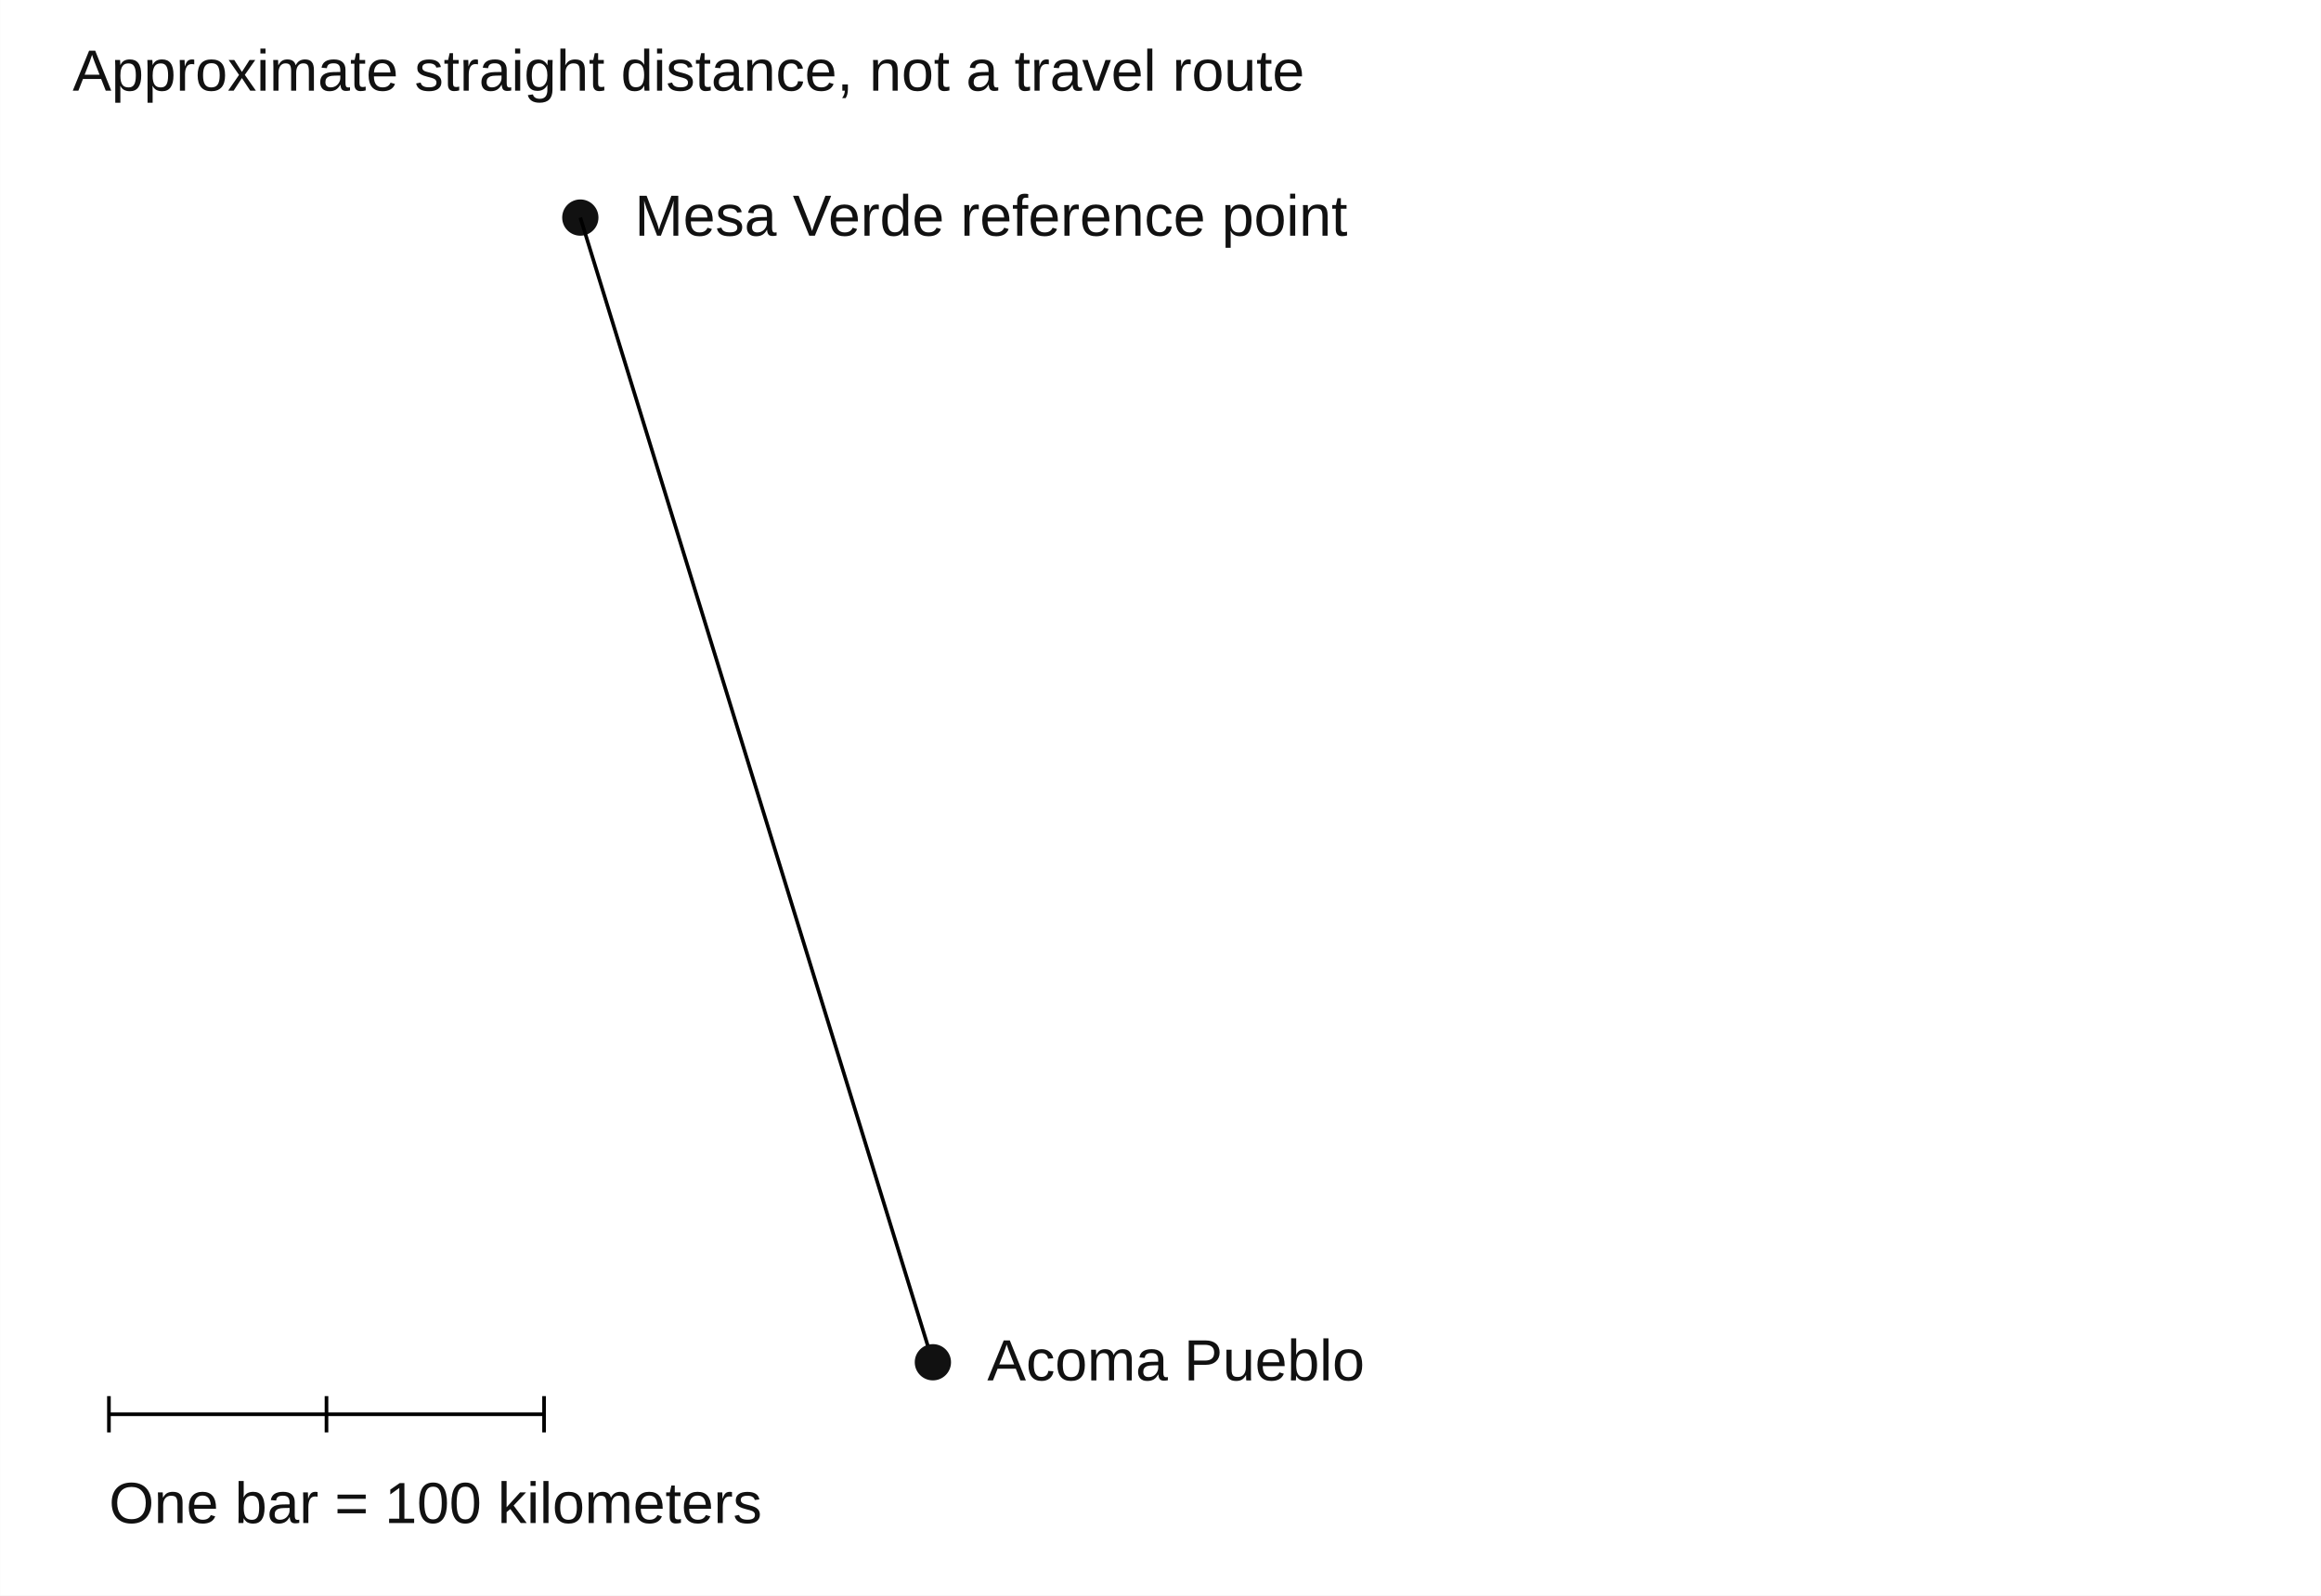
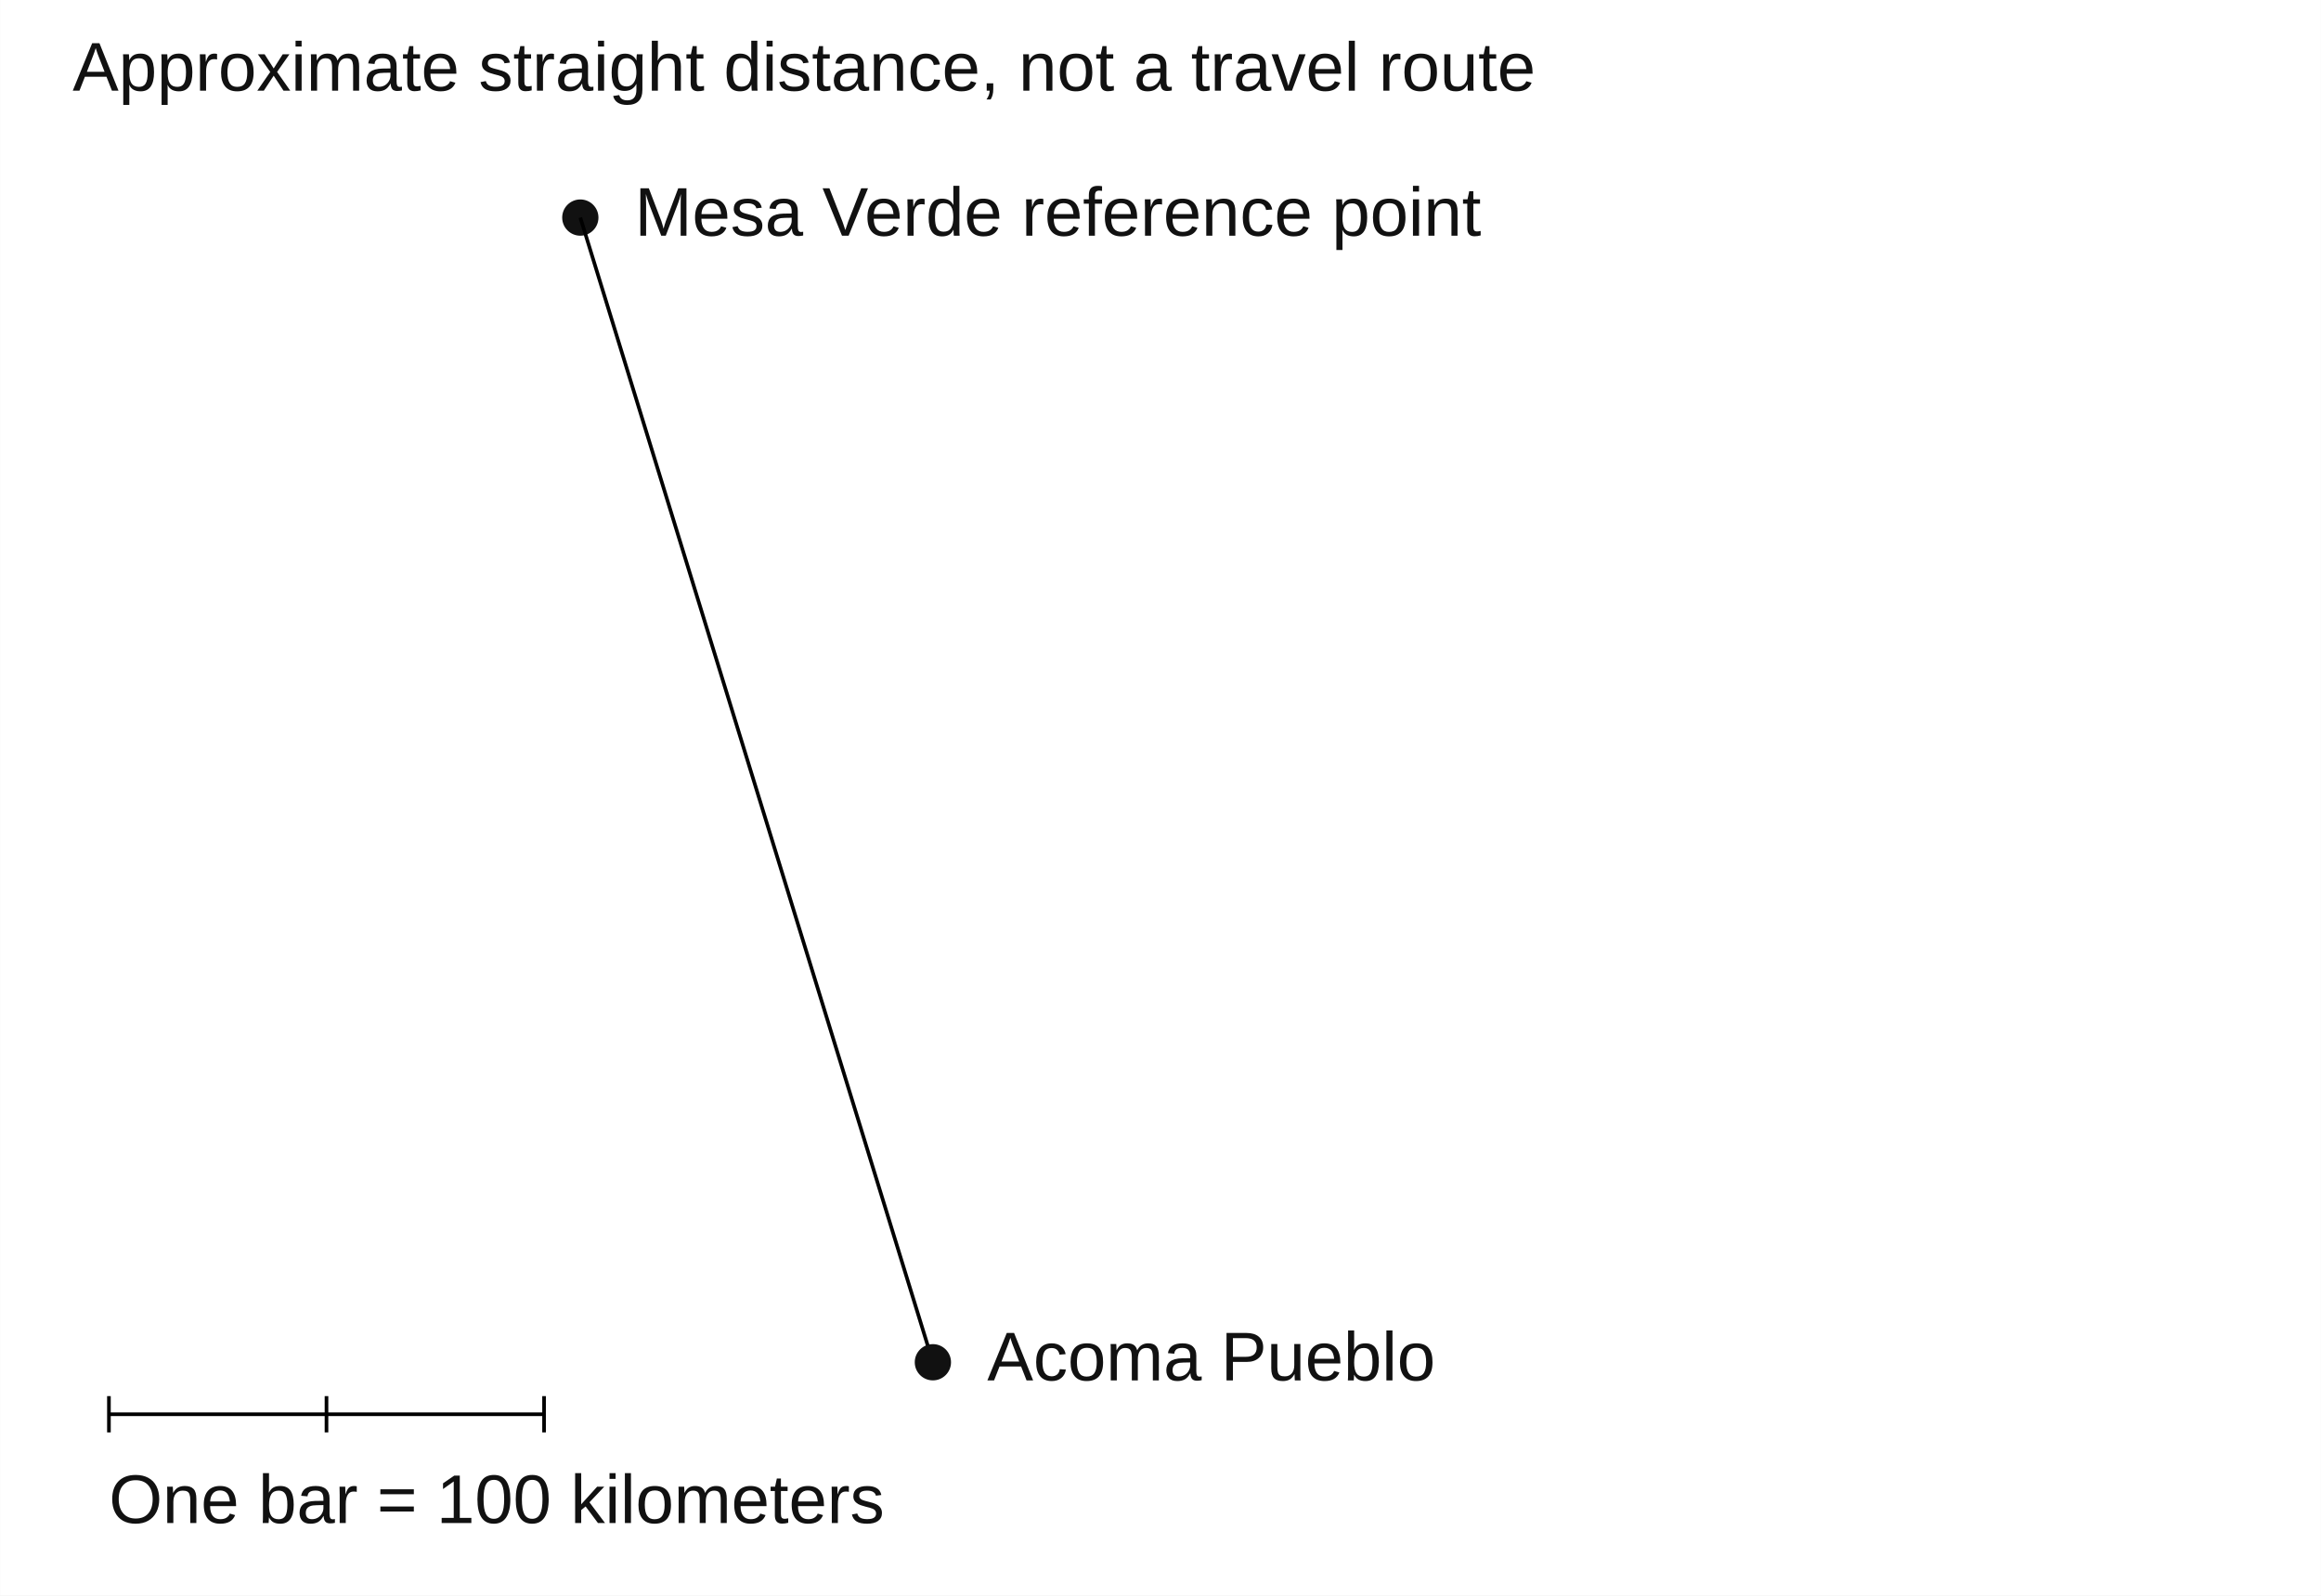
<svg xmlns="http://www.w3.org/2000/svg" width="6.667in" height="4.583in" viewBox="0 0 640 440">
  <rect width="100%" height="100%" fill="white" />
-   <g font-family="Arial,sans-serif" font-size="16" fill="#111">
+   <g font-family="Arial,sans-serif" font-size="19" fill="#111">
    <text x="20" y="25">Approximate straight distance, not a travel route</text>
    <circle cx="160" cy="60" r="5" />
    <text x="175" y="65">Mesa Verde reference point</text>
    <line x1="160" y1="60" x2="257.23" y2="375.66" stroke="black" />
    <circle cx="257.23" cy="375.66" r="5" />
    <text x="272.23" y="380.66">Acoma Pueblo</text>
    <path d="M30 390H150M30 385V395M90 385V395M150 385V395" stroke="black" />
    <text x="30" y="420">One bar = 100 kilometers</text>
  </g>
</svg>
